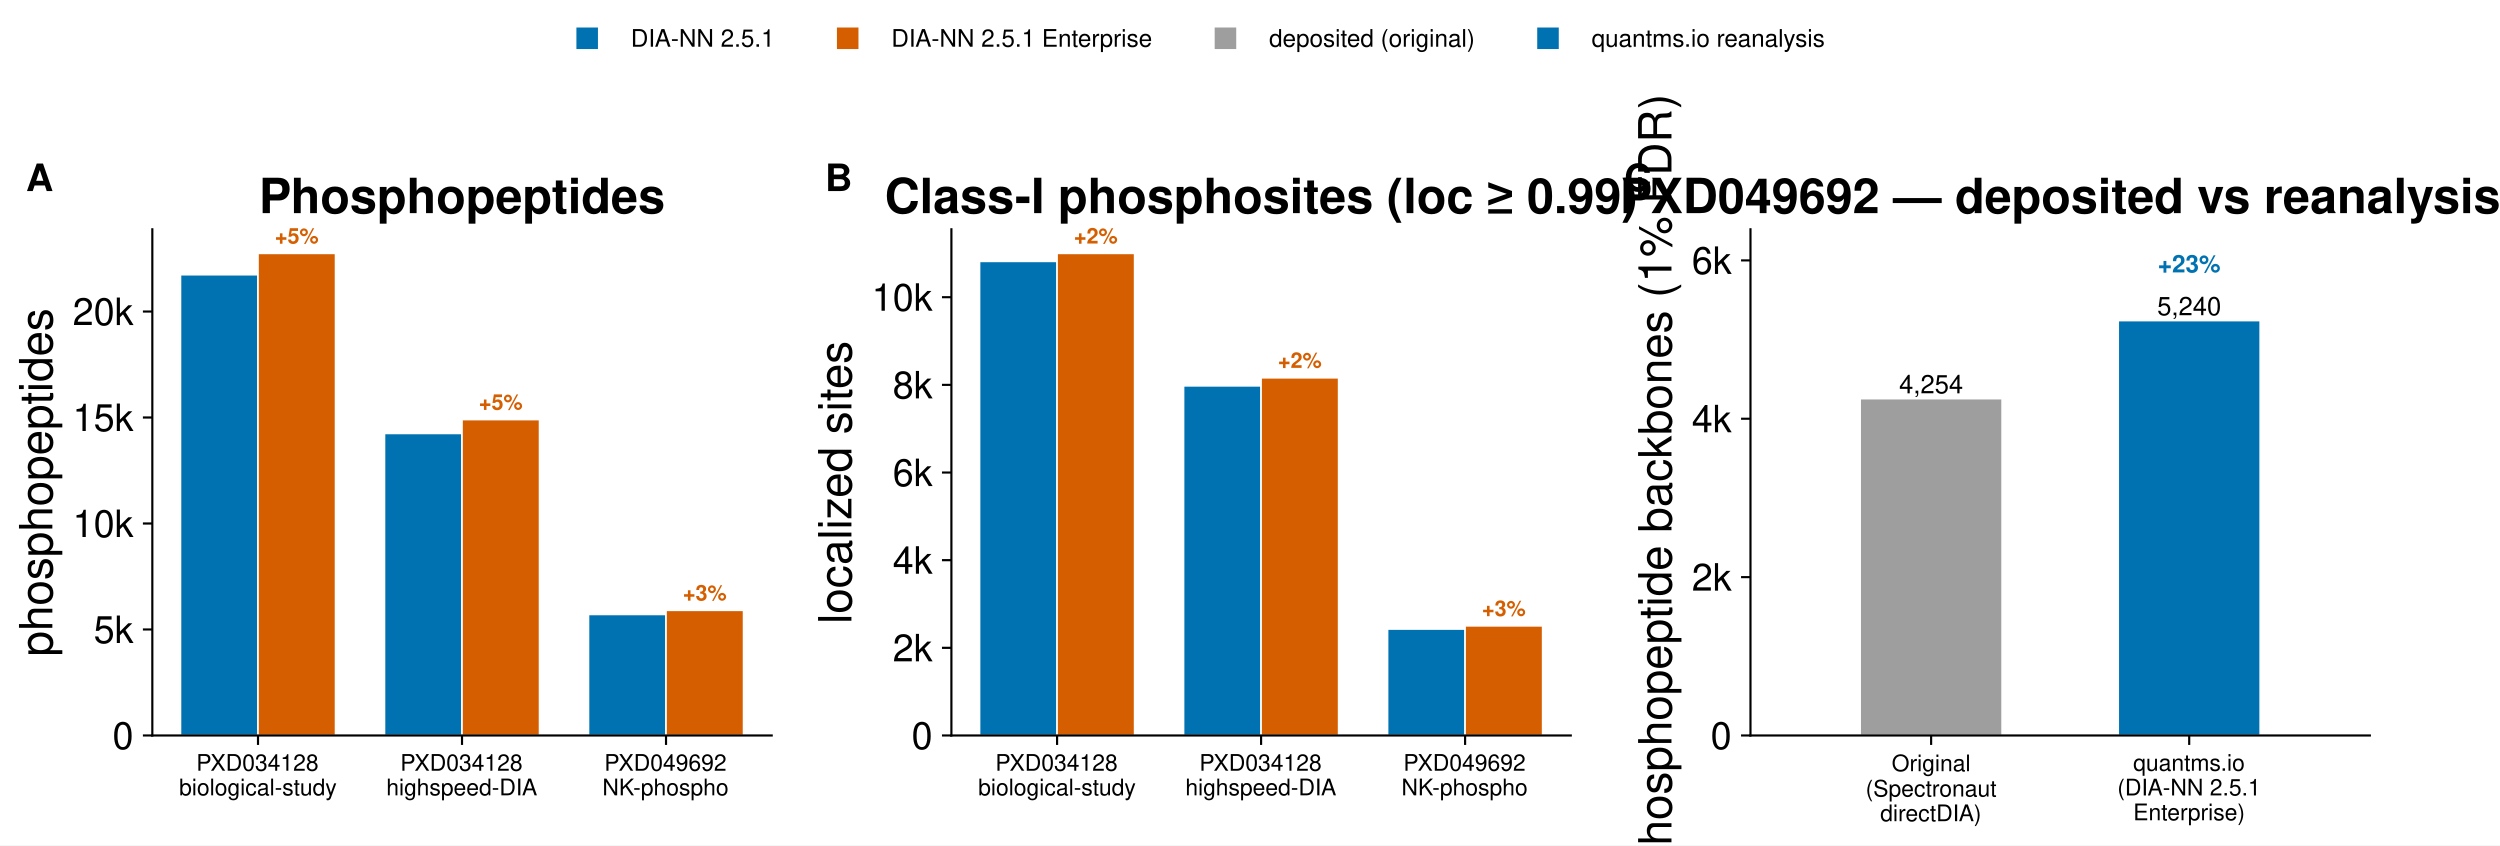
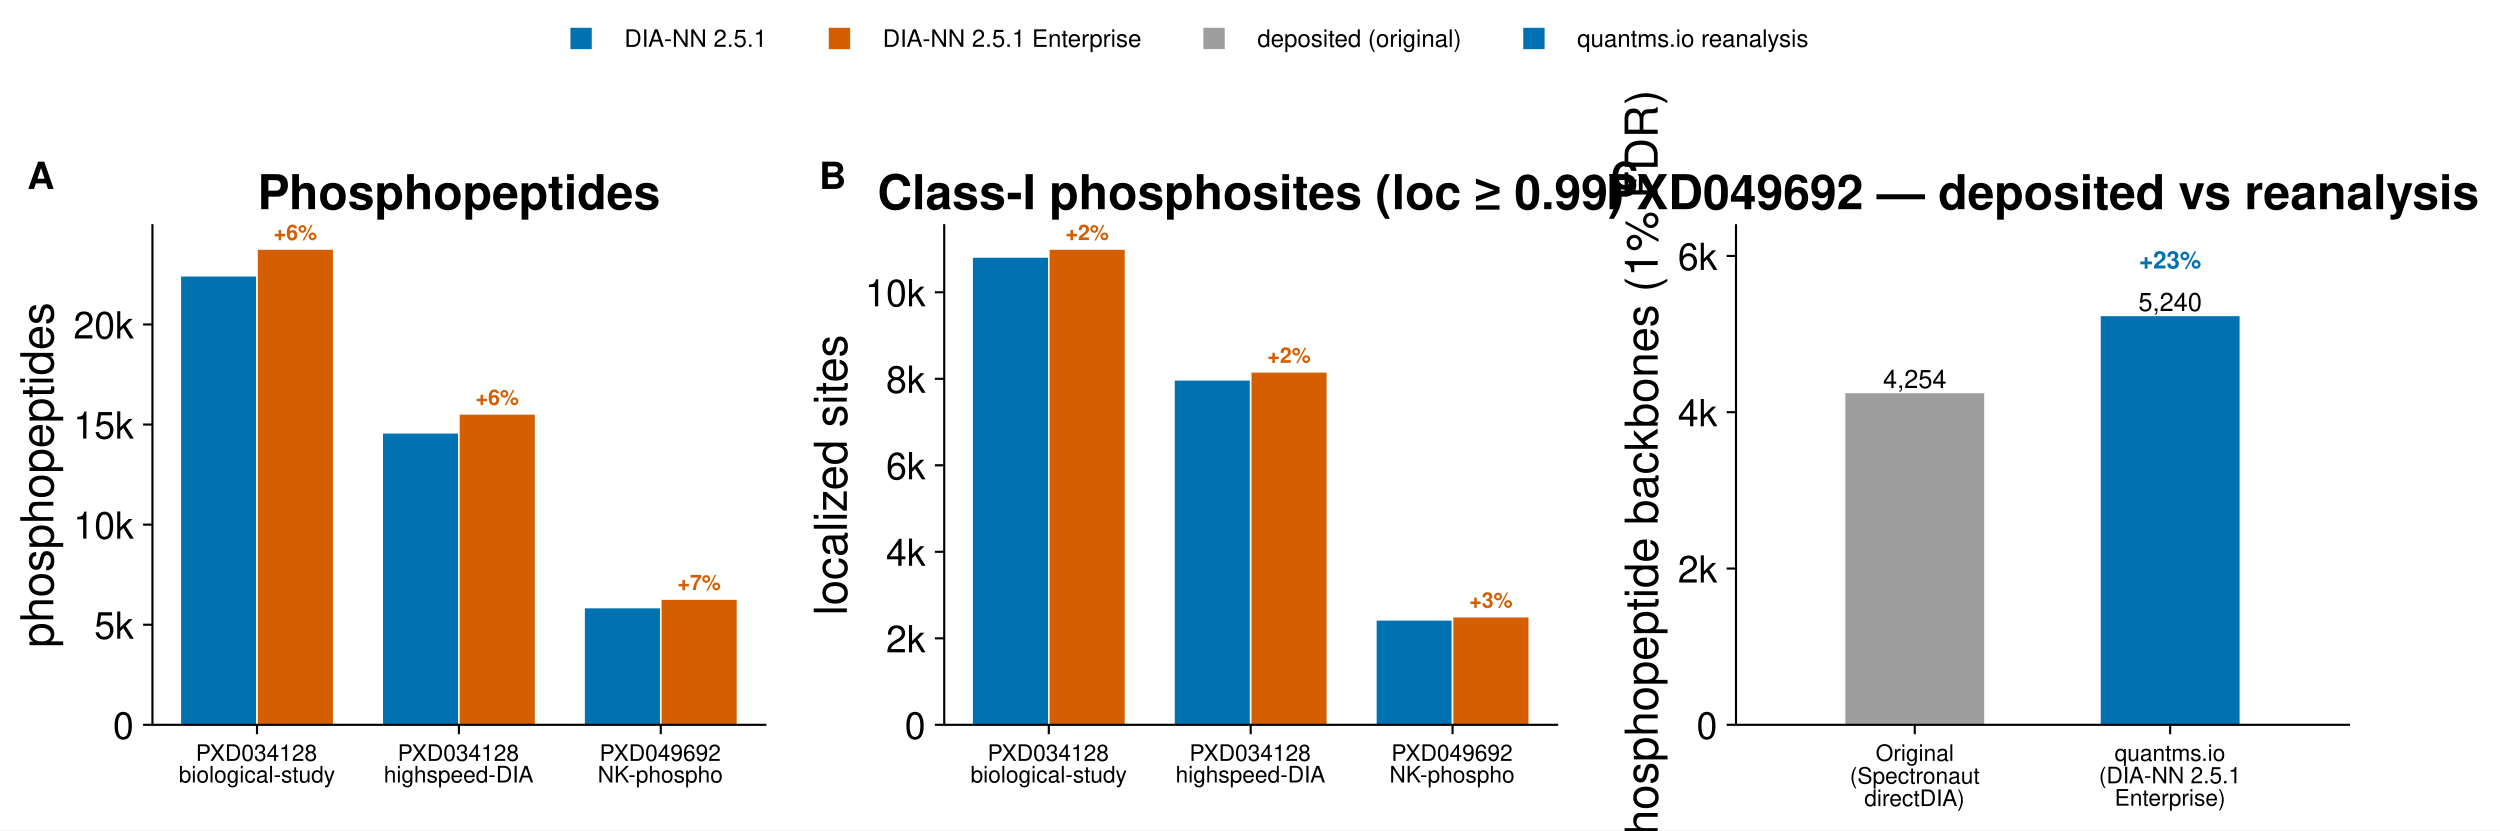
- <svg xmlns="http://www.w3.org/2000/svg" xmlns:xlink="http://www.w3.org/1999/xlink" width="928.075pt" height="313.828pt" viewBox="0 0 928.075 313.828" version="1.1">
+ <svg xmlns="http://www.w3.org/2000/svg" xmlns:xlink="http://www.w3.org/1999/xlink" width="935.868pt" height="310.807pt" viewBox="0 0 935.868 310.807" version="1.1">
  <defs>
    <style type="text/css">*{stroke-linejoin: round; stroke-linecap: butt}</style>
  </defs>
  <g id="figure_1">
    <g id="patch_1">
-       <path d="M 0 313.828  L 928.075 313.828  L 928.075 -0  L 0 -0  z " style="fill: #ffffff" />
+       <path d="M 0 310.807  L 935.868 310.807  L 935.868 0  L 0 0  z " style="fill: #ffffff" />
    </g>
    <g id="axes_1">
      <g id="patch_2">
-         <path d="M 56.549 273.033  L 286.479 273.033  L 286.479 85.116  L 56.549 85.116  z " style="fill: #ffffff" />
+         <path d="M 57.064 271.335  L 286.508 271.335  L 286.508 84.314  L 57.064 84.314  z " style="fill: #ffffff" />
      </g>
      <g id="patch_3">
-         <path d="M 67 273.033  L 95.779 273.033  L 95.779 101.981  L 67 101.981  z " clip-path="url(#pc96dba9313)" style="fill: #0072b2; stroke: #ffffff; stroke-width: 0.6; stroke-linejoin: miter" />
+         <path d="M 67.493 271.335  L 96.212 271.335  L 96.212 103.225  L 67.493 103.225  z " clip-path="url(#p8ffb3e5442)" style="fill: #0072b2; stroke: #ffffff; stroke-width: 0.6; stroke-linejoin: miter" />
      </g>
      <g id="patch_4">
-         <path d="M 142.735 273.033  L 171.514 273.033  L 171.514 160.9  L 142.735 160.9  z " clip-path="url(#pc96dba9313)" style="fill: #0072b2; stroke: #ffffff; stroke-width: 0.6; stroke-linejoin: miter" />
+         <path d="M 143.068 271.335  L 171.786 271.335  L 171.786 161.999  L 143.068 161.999  z " clip-path="url(#p8ffb3e5442)" style="fill: #0072b2; stroke: #ffffff; stroke-width: 0.6; stroke-linejoin: miter" />
      </g>
      <g id="patch_5">
-         <path d="M 218.469 273.033  L 247.248 273.033  L 247.248 228.106  L 218.469 228.106  z " clip-path="url(#pc96dba9313)" style="fill: #0072b2; stroke: #ffffff; stroke-width: 0.6; stroke-linejoin: miter" />
+         <path d="M 218.642 271.335  L 247.361 271.335  L 247.361 227.421  L 218.642 227.421  z " clip-path="url(#p8ffb3e5442)" style="fill: #0072b2; stroke: #ffffff; stroke-width: 0.6; stroke-linejoin: miter" />
      </g>
      <g id="patch_6">
-         <path d="M 95.779 273.033  L 124.558 273.033  L 124.558 94.064  L 95.779 94.064  z " clip-path="url(#pc96dba9313)" style="fill: #d55e00; stroke: #ffffff; stroke-width: 0.6; stroke-linejoin: miter" />
+         <path d="M 96.212 271.335  L 124.93 271.335  L 124.93 93.22  L 96.212 93.22  z " clip-path="url(#p8ffb3e5442)" style="fill: #d55e00; stroke: #ffffff; stroke-width: 0.6; stroke-linejoin: miter" />
      </g>
      <g id="patch_7">
-         <path d="M 171.514 273.033  L 200.293 273.033  L 200.293 155.761  L 171.514 155.761  z " clip-path="url(#pc96dba9313)" style="fill: #d55e00; stroke: #ffffff; stroke-width: 0.6; stroke-linejoin: miter" />
+         <path d="M 171.786 271.335  L 200.504 271.335  L 200.504 154.94  L 171.786 154.94  z " clip-path="url(#p8ffb3e5442)" style="fill: #d55e00; stroke: #ffffff; stroke-width: 0.6; stroke-linejoin: miter" />
      </g>
      <g id="patch_8">
-         <path d="M 247.248 273.033  L 276.027 273.033  L 276.027 226.579  L 247.248 226.579  z " clip-path="url(#pc96dba9313)" style="fill: #d55e00; stroke: #ffffff; stroke-width: 0.6; stroke-linejoin: miter" />
+         <path d="M 247.361 271.335  L 276.079 271.335  L 276.079 224.259  L 247.361 224.259  z " clip-path="url(#p8ffb3e5442)" style="fill: #d55e00; stroke: #ffffff; stroke-width: 0.6; stroke-linejoin: miter" />
      </g>
      <g id="matplotlib.axis_1">
        <g id="xtick_1">
          <g id="line2d_1">
            <defs>
-               <path id="mafd3ddd740" d="M 0 0  L 0 3.5  " style="stroke: #000000; stroke-width: 0.8" />
+               <path id="mc1671d81fc" d="M 0 0  L 0 3.5  " style="stroke: #000000; stroke-width: 0.8" />
            </defs>
            <g>
-               <use xlink:href="#mafd3ddd740" x="95.779" y="273.033" style="stroke: #000000; stroke-width: 0.8" />
+               <use xlink:href="#mc1671d81fc" x="96.212" y="271.335" style="stroke: #000000; stroke-width: 0.8" />
            </g>
          </g>
          <g id="text_1">
-             <text style="font: 8.5px 'Helvetica', 'Arial', 'DejaVu Sans', sans-serif" transform="translate(72.85978 286.1302)">PXD034128</text>
-             <text style="font: 8.5px 'Helvetica', 'Arial', 'DejaVu Sans', sans-serif" transform="translate(66.48743 295.2427)">biological-study</text>
+             <text style="font-size: 8.5px; font-family: 'Helvetica', 'Arial', 'DejaVu Sans', sans-serif" transform="translate(73.29221 284.8371)">PXD034128</text>
+             <text style="font-size: 8.5px; font-family: 'Helvetica', 'Arial', 'DejaVu Sans', sans-serif" transform="translate(66.91986 292.9096)">biological-study</text>
          </g>
        </g>
        <g id="xtick_2">
          <g id="line2d_2">
            <g>
-               <use xlink:href="#mafd3ddd740" x="171.514" y="273.033" style="stroke: #000000; stroke-width: 0.8" />
+               <use xlink:href="#mc1671d81fc" x="171.786" y="271.335" style="stroke: #000000; stroke-width: 0.8" />
            </g>
          </g>
          <g id="text_2">
-             <text style="font: 8.5px 'Helvetica', 'Arial', 'DejaVu Sans', sans-serif" transform="translate(148.5943 286.1302)">PXD034128</text>
-             <text style="font: 8.5px 'Helvetica', 'Arial', 'DejaVu Sans', sans-serif" transform="translate(143.4007 295.2427)">highspeed-DIA</text>
+             <text style="font-size: 8.5px; font-family: 'Helvetica', 'Arial', 'DejaVu Sans', sans-serif" transform="translate(148.8667 284.8371)">PXD034128</text>
+             <text style="font-size: 8.5px; font-family: 'Helvetica', 'Arial', 'DejaVu Sans', sans-serif" transform="translate(143.6731 292.9096)">highspeed-DIA</text>
          </g>
        </g>
        <g id="xtick_3">
          <g id="line2d_3">
            <g>
-               <use xlink:href="#mafd3ddd740" x="247.248" y="273.033" style="stroke: #000000; stroke-width: 0.8" />
+               <use xlink:href="#mc1671d81fc" x="247.361" y="271.335" style="stroke: #000000; stroke-width: 0.8" />
            </g>
          </g>
          <g id="text_3">
-             <text style="font: 8.5px 'Helvetica', 'Arial', 'DejaVu Sans', sans-serif" transform="translate(224.3288 286.1302)">PXD049692</text>
-             <text style="font: 8.5px 'Helvetica', 'Arial', 'DejaVu Sans', sans-serif" transform="translate(223.6236 295.2427)">NK-phospho</text>
+             <text style="font-size: 8.5px; font-family: 'Helvetica', 'Arial', 'DejaVu Sans', sans-serif" transform="translate(224.4412 284.8371)">PXD049692</text>
+             <text style="font-size: 8.5px; font-family: 'Helvetica', 'Arial', 'DejaVu Sans', sans-serif" transform="translate(223.736 292.9096)">NK-phospho</text>
          </g>
        </g>
      </g>
      <g id="matplotlib.axis_2">
        <g id="ytick_1">
          <g id="line2d_4">
            <defs>
-               <path id="m95ac3d9c1b" d="M 0 0  L -3.5 0  " style="stroke: #000000; stroke-width: 0.8" />
+               <path id="m2fae13a79f" d="M 0 0  L -3.5 0  " style="stroke: #000000; stroke-width: 0.8" />
            </defs>
            <g>
-               <use xlink:href="#m95ac3d9c1b" x="56.549" y="273.033" style="stroke: #000000; stroke-width: 0.8" />
+               <use xlink:href="#m2fae13a79f" x="57.064" y="271.335" style="stroke: #000000; stroke-width: 0.8" />
            </g>
          </g>
          <g id="text_4">
-             <text style="font: 14px 'Helvetica', 'Arial', 'DejaVu Sans', sans-serif; text-anchor: end" x="49.549" y="278.054" transform="rotate(-0 49.54875 278.0542)">0</text>
+             <text style="font-size: 14px; font-family: 'Helvetica', 'Arial', 'DejaVu Sans', sans-serif; text-anchor: end" x="50.064" y="276.585" transform="rotate(-0 50.06406 276.5855)">0</text>
          </g>
        </g>
        <g id="ytick_2">
          <g id="line2d_5">
            <g>
-               <use xlink:href="#m95ac3d9c1b" x="56.549" y="233.685" style="stroke: #000000; stroke-width: 0.8" />
+               <use xlink:href="#m2fae13a79f" x="57.064" y="233.866" style="stroke: #000000; stroke-width: 0.8" />
            </g>
          </g>
          <g id="text_5">
-             <text style="font: 14px 'Helvetica', 'Arial', 'DejaVu Sans', sans-serif; text-anchor: end" x="49.549" y="238.707" transform="rotate(-0 49.54875 238.7065)">5k</text>
+             <text style="font-size: 14px; font-family: 'Helvetica', 'Arial', 'DejaVu Sans', sans-serif; text-anchor: end" x="50.064" y="239.116" transform="rotate(-0 50.06406 239.1159)">5k</text>
          </g>
        </g>
        <g id="ytick_3">
          <g id="line2d_6">
            <g>
-               <use xlink:href="#m95ac3d9c1b" x="56.549" y="194.337" style="stroke: #000000; stroke-width: 0.8" />
+               <use xlink:href="#m2fae13a79f" x="57.064" y="196.396" style="stroke: #000000; stroke-width: 0.8" />
            </g>
          </g>
          <g id="text_6">
-             <text style="font: 14px 'Helvetica', 'Arial', 'DejaVu Sans', sans-serif; text-anchor: end" x="49.549" y="199.359" transform="rotate(-0 49.54875 199.3589)">10k</text>
+             <text style="font-size: 14px; font-family: 'Helvetica', 'Arial', 'DejaVu Sans', sans-serif; text-anchor: end" x="50.064" y="201.646" transform="rotate(-0 50.06406 201.6464)">10k</text>
          </g>
        </g>
        <g id="ytick_4">
          <g id="line2d_7">
            <g>
-               <use xlink:href="#m95ac3d9c1b" x="56.549" y="154.99" style="stroke: #000000; stroke-width: 0.8" />
+               <use xlink:href="#m2fae13a79f" x="57.064" y="158.927" style="stroke: #000000; stroke-width: 0.8" />
            </g>
          </g>
          <g id="text_7">
-             <text style="font: 14px 'Helvetica', 'Arial', 'DejaVu Sans', sans-serif; text-anchor: end" x="49.549" y="160.011" transform="rotate(-0 49.54875 160.0112)">15k</text>
+             <text style="font-size: 14px; font-family: 'Helvetica', 'Arial', 'DejaVu Sans', sans-serif; text-anchor: end" x="50.064" y="164.177" transform="rotate(-0 50.06406 164.1768)">15k</text>
          </g>
        </g>
        <g id="ytick_5">
          <g id="line2d_8">
            <g>
-               <use xlink:href="#m95ac3d9c1b" x="56.549" y="115.642" style="stroke: #000000; stroke-width: 0.8" />
+               <use xlink:href="#m2fae13a79f" x="57.064" y="121.457" style="stroke: #000000; stroke-width: 0.8" />
            </g>
          </g>
          <g id="text_8">
-             <text style="font: 14px 'Helvetica', 'Arial', 'DejaVu Sans', sans-serif; text-anchor: end" x="49.549" y="120.664" transform="rotate(-0 49.54875 120.6636)">20k</text>
+             <text style="font-size: 14px; font-family: 'Helvetica', 'Arial', 'DejaVu Sans', sans-serif; text-anchor: end" x="50.064" y="126.707" transform="rotate(-0 50.06406 126.7072)">20k</text>
          </g>
        </g>
        <g id="text_9">
-           <text style="font: 17px 'Helvetica', 'Arial', 'DejaVu Sans', sans-serif; text-anchor: middle" x="19.435" y="179.074" transform="rotate(-90 19.43469 179.0741)">phosphopeptides</text>
+           <text style="font-size: 17px; font-family: 'Helvetica', 'Arial', 'DejaVu Sans', sans-serif; text-anchor: middle" x="19.95" y="177.825" transform="rotate(-90 19.95 177.8249)">phosphopeptides</text>
        </g>
      </g>
      <g id="patch_9">
-         <path d="M 56.549 273.033  L 56.549 85.116  " style="fill: none; stroke: #000000; stroke-width: 0.8; stroke-linejoin: miter; stroke-linecap: square" />
+         <path d="M 57.064 271.335  L 57.064 84.314  " style="fill: none; stroke: #000000; stroke-width: 0.8; stroke-linejoin: miter; stroke-linecap: square" />
      </g>
      <g id="patch_10">
-         <path d="M 56.549 273.033  L 286.479 273.033  " style="fill: none; stroke: #000000; stroke-width: 0.8; stroke-linejoin: miter; stroke-linecap: square" />
+         <path d="M 57.064 271.335  L 286.508 271.335  " style="fill: none; stroke: #000000; stroke-width: 0.8; stroke-linejoin: miter; stroke-linecap: square" />
      </g>
      <g id="text_10">
-         <text style="fill: #d55e00; font: 700 8px 'Helvetica', 'Arial', 'DejaVu Sans', sans-serif; text-anchor: middle" x="110.169" y="90.396" transform="rotate(-0 110.1688 90.39646)">+5%</text>
+         <text style="font-weight: 700; font-size: 8px; font-family: 'Helvetica', 'Arial', 'DejaVu Sans', sans-serif; text-anchor: middle; fill: #d55e00" x="110.571" y="89.861" transform="rotate(-0 110.5708 89.86082)">+6%</text>
      </g>
      <g id="text_11">
-         <text style="fill: #d55e00; font: 700 8px 'Helvetica', 'Arial', 'DejaVu Sans', sans-serif; text-anchor: middle" x="185.903" y="152.094" transform="rotate(-0 185.9033 152.0936)">+5%</text>
+         <text style="font-weight: 700; font-size: 8px; font-family: 'Helvetica', 'Arial', 'DejaVu Sans', sans-serif; text-anchor: middle; fill: #d55e00" x="186.145" y="151.581" transform="rotate(-0 186.1453 151.5807)">+6%</text>
      </g>
      <g id="text_12">
-         <text style="fill: #d55e00; font: 700 8px 'Helvetica', 'Arial', 'DejaVu Sans', sans-serif; text-anchor: middle" x="261.638" y="222.911" transform="rotate(-0 261.6378 222.9114)">+3%</text>
+         <text style="font-weight: 700; font-size: 8px; font-family: 'Helvetica', 'Arial', 'DejaVu Sans', sans-serif; text-anchor: middle; fill: #d55e00" x="261.72" y="220.899" transform="rotate(-0 261.7198 220.8993)">+7%</text>
      </g>
      <g id="text_13">
-         <text style="font: 700 14px 'Helvetica', 'Arial', 'DejaVu Sans', sans-serif; text-anchor: end" x="19.76" y="70.922" transform="rotate(-0 19.75995 70.92236)">A</text>
+         <text style="font-weight: 700; font-size: 14px; font-family: 'Helvetica', 'Arial', 'DejaVu Sans', sans-serif; text-anchor: end" x="20.353" y="70.714" transform="rotate(-0 20.35299 70.71426)">A</text>
      </g>
      <g id="text_14">
-         <text style="font: 700 18px 'Helvetica', 'Arial', 'DejaVu Sans', sans-serif; text-anchor: middle" x="171.514" y="79.116" transform="rotate(-0 171.5137 79.11552)">Phosphopeptides</text>
+         <text style="font-weight: 700; font-size: 18px; font-family: 'Helvetica', 'Arial', 'DejaVu Sans', sans-serif; text-anchor: middle" x="171.786" y="78.314" transform="rotate(-0 171.7862 78.31443)">Phosphopeptides</text>
      </g>
    </g>
    <g id="axes_2">
      <g id="patch_11">
-         <path d="M 353.189 273.033  L 583.119 273.033  L 583.119 85.116  L 353.189 85.116  z " style="fill: #ffffff" />
+         <path d="M 353.467 271.335  L 582.911 271.335  L 582.911 84.314  L 353.467 84.314  z " style="fill: #ffffff" />
      </g>
      <g id="patch_12">
-         <path d="M 363.64 273.033  L 392.419 273.033  L 392.419 97.041  L 363.64 97.041  z " clip-path="url(#p473a50e83a)" style="fill: #0072b2; stroke: #ffffff; stroke-width: 0.6; stroke-linejoin: miter" />
+         <path d="M 363.896 271.335  L 392.615 271.335  L 392.615 96.183  L 363.896 96.183  z " clip-path="url(#p9d50a0937c)" style="fill: #0072b2; stroke: #ffffff; stroke-width: 0.6; stroke-linejoin: miter" />
      </g>
      <g id="patch_13">
-         <path d="M 439.375 273.033  L 468.154 273.033  L 468.154 143.248  L 439.375 143.248  z " clip-path="url(#p473a50e83a)" style="fill: #0072b2; stroke: #ffffff; stroke-width: 0.6; stroke-linejoin: miter" />
+         <path d="M 439.471 271.335  L 468.189 271.335  L 468.189 142.17  L 439.471 142.17  z " clip-path="url(#p9d50a0937c)" style="fill: #0072b2; stroke: #ffffff; stroke-width: 0.6; stroke-linejoin: miter" />
      </g>
      <g id="patch_14">
-         <path d="M 515.109 273.033  L 543.888 273.033  L 543.888 233.529  L 515.109 233.529  z " clip-path="url(#p473a50e83a)" style="fill: #0072b2; stroke: #ffffff; stroke-width: 0.6; stroke-linejoin: miter" />
+         <path d="M 515.045 271.335  L 543.764 271.335  L 543.764 232.021  L 515.045 232.021  z " clip-path="url(#p9d50a0937c)" style="fill: #0072b2; stroke: #ffffff; stroke-width: 0.6; stroke-linejoin: miter" />
      </g>
      <g id="patch_15">
-         <path d="M 392.419 273.033  L 421.198 273.033  L 421.198 94.064  L 392.419 94.064  z " clip-path="url(#p473a50e83a)" style="fill: #d55e00; stroke: #ffffff; stroke-width: 0.6; stroke-linejoin: miter" />
+         <path d="M 392.615 271.335  L 421.333 271.335  L 421.333 93.22  L 392.615 93.22  z " clip-path="url(#p9d50a0937c)" style="fill: #d55e00; stroke: #ffffff; stroke-width: 0.6; stroke-linejoin: miter" />
      </g>
      <g id="patch_16">
-         <path d="M 468.154 273.033  L 496.933 273.033  L 496.933 140.238  L 468.154 140.238  z " clip-path="url(#p473a50e83a)" style="fill: #d55e00; stroke: #ffffff; stroke-width: 0.6; stroke-linejoin: miter" />
+         <path d="M 468.189 271.335  L 496.907 271.335  L 496.907 139.174  L 468.189 139.174  z " clip-path="url(#p9d50a0937c)" style="fill: #d55e00; stroke: #ffffff; stroke-width: 0.6; stroke-linejoin: miter" />
      </g>
      <g id="patch_17">
-         <path d="M 543.888 273.033  L 572.667 273.033  L 572.667 232.342  L 543.888 232.342  z " clip-path="url(#p473a50e83a)" style="fill: #d55e00; stroke: #ffffff; stroke-width: 0.6; stroke-linejoin: miter" />
+         <path d="M 543.764 271.335  L 572.482 271.335  L 572.482 230.839  L 543.764 230.839  z " clip-path="url(#p9d50a0937c)" style="fill: #d55e00; stroke: #ffffff; stroke-width: 0.6; stroke-linejoin: miter" />
      </g>
      <g id="matplotlib.axis_3">
        <g id="xtick_4">
          <g id="line2d_9">
            <g>
-               <use xlink:href="#mafd3ddd740" x="392.419" y="273.033" style="stroke: #000000; stroke-width: 0.8" />
+               <use xlink:href="#mc1671d81fc" x="392.615" y="271.335" style="stroke: #000000; stroke-width: 0.8" />
            </g>
          </g>
          <g id="text_15">
-             <text style="font: 8.5px 'Helvetica', 'Arial', 'DejaVu Sans', sans-serif" transform="translate(369.4998 286.1302)">PXD034128</text>
-             <text style="font: 8.5px 'Helvetica', 'Arial', 'DejaVu Sans', sans-serif" transform="translate(363.1274 295.2427)">biological-study</text>
+             <text style="font-size: 8.5px; font-family: 'Helvetica', 'Arial', 'DejaVu Sans', sans-serif" transform="translate(369.6951 284.8371)">PXD034128</text>
+             <text style="font-size: 8.5px; font-family: 'Helvetica', 'Arial', 'DejaVu Sans', sans-serif" transform="translate(363.3228 292.9096)">biological-study</text>
          </g>
        </g>
        <g id="xtick_5">
          <g id="line2d_10">
            <g>
-               <use xlink:href="#mafd3ddd740" x="468.154" y="273.033" style="stroke: #000000; stroke-width: 0.8" />
+               <use xlink:href="#mc1671d81fc" x="468.189" y="271.335" style="stroke: #000000; stroke-width: 0.8" />
            </g>
          </g>
          <g id="text_16">
-             <text style="font: 8.5px 'Helvetica', 'Arial', 'DejaVu Sans', sans-serif" transform="translate(445.2343 286.1302)">PXD034128</text>
-             <text style="font: 8.5px 'Helvetica', 'Arial', 'DejaVu Sans', sans-serif" transform="translate(440.0407 295.2427)">highspeed-DIA</text>
+             <text style="font-size: 8.5px; font-family: 'Helvetica', 'Arial', 'DejaVu Sans', sans-serif" transform="translate(445.2696 284.8371)">PXD034128</text>
+             <text style="font-size: 8.5px; font-family: 'Helvetica', 'Arial', 'DejaVu Sans', sans-serif" transform="translate(440.076 292.9096)">highspeed-DIA</text>
          </g>
        </g>
        <g id="xtick_6">
          <g id="line2d_11">
            <g>
-               <use xlink:href="#mafd3ddd740" x="543.888" y="273.033" style="stroke: #000000; stroke-width: 0.8" />
+               <use xlink:href="#mc1671d81fc" x="543.764" y="271.335" style="stroke: #000000; stroke-width: 0.8" />
            </g>
          </g>
          <g id="text_17">
-             <text style="font: 8.5px 'Helvetica', 'Arial', 'DejaVu Sans', sans-serif" transform="translate(520.9688 286.1302)">PXD049692</text>
-             <text style="font: 8.5px 'Helvetica', 'Arial', 'DejaVu Sans', sans-serif" transform="translate(520.2636 295.2427)">NK-phospho</text>
+             <text style="font-size: 8.5px; font-family: 'Helvetica', 'Arial', 'DejaVu Sans', sans-serif" transform="translate(520.8441 284.8371)">PXD049692</text>
+             <text style="font-size: 8.5px; font-family: 'Helvetica', 'Arial', 'DejaVu Sans', sans-serif" transform="translate(520.1389 292.9096)">NK-phospho</text>
          </g>
        </g>
      </g>
      <g id="matplotlib.axis_4">
        <g id="ytick_6">
          <g id="line2d_12">
            <g>
-               <use xlink:href="#m95ac3d9c1b" x="353.189" y="273.033" style="stroke: #000000; stroke-width: 0.8" />
+               <use xlink:href="#m2fae13a79f" x="353.467" y="271.335" style="stroke: #000000; stroke-width: 0.8" />
            </g>
          </g>
          <g id="text_18">
-             <text style="font: 14px 'Helvetica', 'Arial', 'DejaVu Sans', sans-serif; text-anchor: end" x="346.189" y="278.054" transform="rotate(-0 346.1888 278.0542)">0</text>
+             <text style="font-size: 14px; font-family: 'Helvetica', 'Arial', 'DejaVu Sans', sans-serif; text-anchor: end" x="346.467" y="276.585" transform="rotate(-0 346.467 276.5855)">0</text>
          </g>
        </g>
        <g id="ytick_7">
          <g id="line2d_13">
            <g>
-               <use xlink:href="#m95ac3d9c1b" x="353.189" y="240.493" style="stroke: #000000; stroke-width: 0.8" />
+               <use xlink:href="#m2fae13a79f" x="353.467" y="238.951" style="stroke: #000000; stroke-width: 0.8" />
            </g>
          </g>
          <g id="text_19">
-             <text style="font: 14px 'Helvetica', 'Arial', 'DejaVu Sans', sans-serif; text-anchor: end" x="346.189" y="245.514" transform="rotate(-0 346.1888 245.5144)">2k</text>
+             <text style="font-size: 14px; font-family: 'Helvetica', 'Arial', 'DejaVu Sans', sans-serif; text-anchor: end" x="346.467" y="244.201" transform="rotate(-0 346.467 244.2009)">2k</text>
          </g>
        </g>
        <g id="ytick_8">
          <g id="line2d_14">
            <g>
-               <use xlink:href="#m95ac3d9c1b" x="353.189" y="207.953" style="stroke: #000000; stroke-width: 0.8" />
+               <use xlink:href="#m2fae13a79f" x="353.467" y="206.566" style="stroke: #000000; stroke-width: 0.8" />
            </g>
          </g>
          <g id="text_20">
-             <text style="font: 14px 'Helvetica', 'Arial', 'DejaVu Sans', sans-serif; text-anchor: end" x="346.189" y="212.975" transform="rotate(-0 346.1888 212.9746)">4k</text>
+             <text style="font-size: 14px; font-family: 'Helvetica', 'Arial', 'DejaVu Sans', sans-serif; text-anchor: end" x="346.467" y="211.816" transform="rotate(-0 346.467 211.8163)">4k</text>
          </g>
        </g>
        <g id="ytick_9">
          <g id="line2d_15">
            <g>
-               <use xlink:href="#m95ac3d9c1b" x="353.189" y="175.413" style="stroke: #000000; stroke-width: 0.8" />
+               <use xlink:href="#m2fae13a79f" x="353.467" y="174.182" style="stroke: #000000; stroke-width: 0.8" />
            </g>
          </g>
          <g id="text_21">
-             <text style="font: 14px 'Helvetica', 'Arial', 'DejaVu Sans', sans-serif; text-anchor: end" x="346.189" y="180.435" transform="rotate(-0 346.1888 180.4348)">6k</text>
+             <text style="font-size: 14px; font-family: 'Helvetica', 'Arial', 'DejaVu Sans', sans-serif; text-anchor: end" x="346.467" y="179.432" transform="rotate(-0 346.467 179.4317)">6k</text>
          </g>
        </g>
        <g id="ytick_10">
          <g id="line2d_16">
            <g>
-               <use xlink:href="#m95ac3d9c1b" x="353.189" y="142.874" style="stroke: #000000; stroke-width: 0.8" />
+               <use xlink:href="#m2fae13a79f" x="353.467" y="141.797" style="stroke: #000000; stroke-width: 0.8" />
            </g>
          </g>
          <g id="text_22">
-             <text style="font: 14px 'Helvetica', 'Arial', 'DejaVu Sans', sans-serif; text-anchor: end" x="346.189" y="147.895" transform="rotate(-0 346.1888 147.895)">8k</text>
+             <text style="font-size: 14px; font-family: 'Helvetica', 'Arial', 'DejaVu Sans', sans-serif; text-anchor: end" x="346.467" y="147.047" transform="rotate(-0 346.467 147.0471)">8k</text>
          </g>
        </g>
        <g id="ytick_11">
          <g id="line2d_17">
            <g>
-               <use xlink:href="#m95ac3d9c1b" x="353.189" y="110.334" style="stroke: #000000; stroke-width: 0.8" />
+               <use xlink:href="#m2fae13a79f" x="353.467" y="109.412" style="stroke: #000000; stroke-width: 0.8" />
            </g>
          </g>
          <g id="text_23">
-             <text style="font: 14px 'Helvetica', 'Arial', 'DejaVu Sans', sans-serif; text-anchor: end" x="346.189" y="115.355" transform="rotate(-0 346.1888 115.3553)">10k</text>
+             <text style="font-size: 14px; font-family: 'Helvetica', 'Arial', 'DejaVu Sans', sans-serif; text-anchor: end" x="346.467" y="114.662" transform="rotate(-0 346.467 114.6625)">10k</text>
          </g>
        </g>
        <g id="text_24">
-           <text style="font: 17px 'Helvetica', 'Arial', 'DejaVu Sans', sans-serif; text-anchor: middle" x="316.075" y="179.074" transform="rotate(-90 316.0747 179.0741)">localized sites</text>
+           <text style="font-size: 17px; font-family: 'Helvetica', 'Arial', 'DejaVu Sans', sans-serif; text-anchor: middle" x="317.008" y="177.825" transform="rotate(-90 317.0077 177.8249)">localized sites</text>
        </g>
      </g>
      <g id="patch_18">
-         <path d="M 353.189 273.033  L 353.189 85.116  " style="fill: none; stroke: #000000; stroke-width: 0.8; stroke-linejoin: miter; stroke-linecap: square" />
+         <path d="M 353.467 271.335  L 353.467 84.314  " style="fill: none; stroke: #000000; stroke-width: 0.8; stroke-linejoin: miter; stroke-linecap: square" />
      </g>
      <g id="patch_19">
-         <path d="M 353.189 273.033  L 583.119 273.033  " style="fill: none; stroke: #000000; stroke-width: 0.8; stroke-linejoin: miter; stroke-linecap: square" />
+         <path d="M 353.467 271.335  L 582.911 271.335  " style="fill: none; stroke: #000000; stroke-width: 0.8; stroke-linejoin: miter; stroke-linecap: square" />
      </g>
      <g id="text_25">
-         <text style="fill: #d55e00; font: 700 8px 'Helvetica', 'Arial', 'DejaVu Sans', sans-serif; text-anchor: middle" x="406.809" y="90.396" transform="rotate(-0 406.8088 90.39646)">+2%</text>
+         <text style="font-weight: 700; font-size: 8px; font-family: 'Helvetica', 'Arial', 'DejaVu Sans', sans-serif; text-anchor: middle; fill: #d55e00" x="406.974" y="89.861" transform="rotate(-0 406.9737 89.86082)">+2%</text>
      </g>
      <g id="text_26">
-         <text style="fill: #d55e00; font: 700 8px 'Helvetica', 'Arial', 'DejaVu Sans', sans-serif; text-anchor: middle" x="482.543" y="136.57" transform="rotate(-0 482.5433 136.5704)">+2%</text>
+         <text style="font-weight: 700; font-size: 8px; font-family: 'Helvetica', 'Arial', 'DejaVu Sans', sans-serif; text-anchor: middle; fill: #d55e00" x="482.548" y="135.815" transform="rotate(-0 482.5482 135.8146)">+2%</text>
      </g>
      <g id="text_27">
-         <text style="fill: #d55e00; font: 700 8px 'Helvetica', 'Arial', 'DejaVu Sans', sans-serif; text-anchor: middle" x="558.278" y="228.674" transform="rotate(-0 558.2778 228.6743)">+3%</text>
+         <text style="font-weight: 700; font-size: 8px; font-family: 'Helvetica', 'Arial', 'DejaVu Sans', sans-serif; text-anchor: middle; fill: #d55e00" x="558.123" y="227.479" transform="rotate(-0 558.1227 227.4792)">+3%</text>
      </g>
      <g id="text_28">
-         <text style="font: 700 14px 'Helvetica', 'Arial', 'DejaVu Sans', sans-serif; text-anchor: end" x="316.4" y="70.922" transform="rotate(-0 316.3999 70.92236)">B</text>
+         <text style="font-weight: 700; font-size: 14px; font-family: 'Helvetica', 'Arial', 'DejaVu Sans', sans-serif; text-anchor: end" x="316.756" y="70.714" transform="rotate(-0 316.7559 70.71426)">B</text>
      </g>
      <g id="text_29">
-         <text style="font: 700 18px 'Helvetica', 'Arial', 'DejaVu Sans', sans-serif; text-anchor: middle" x="468.154" y="79.116" transform="rotate(-0 468.1538 79.11552)">Class-I phosphosites (loc ≥ 0.99)</text>
+         <text style="font-weight: 700; font-size: 18px; font-family: 'Helvetica', 'Arial', 'DejaVu Sans', sans-serif; text-anchor: middle" x="468.189" y="78.314" transform="rotate(-0 468.1891 78.31443)">Class-I phosphosites (loc ≥ 0.99)</text>
      </g>
    </g>
    <g id="axes_3">
      <g id="patch_20">
-         <path d="M 649.829 273.033  L 879.759 273.033  L 879.759 85.116  L 649.829 85.116  z " style="fill: #ffffff" />
+         <path d="M 649.87 271.335  L 879.314 271.335  L 879.314 84.314  L 649.87 84.314  z " style="fill: #ffffff" />
      </g>
      <g id="patch_21">
-         <path d="M 690.546 273.033  L 743.238 273.033  L 743.238 147.986  L 690.546 147.986  z " clip-path="url(#p5b85395d6f)" style="fill: #9e9e9e; stroke: #ffffff; stroke-width: 0.6; stroke-linejoin: miter" />
+         <path d="M 690.501 271.335  L 743.082 271.335  L 743.082 146.885  L 690.501 146.885  z " clip-path="url(#p83075bc9fe)" style="fill: #9e9e9e; stroke: #ffffff; stroke-width: 0.6; stroke-linejoin: miter" />
      </g>
      <g id="patch_22">
-         <path d="M 786.35 273.033  L 839.042 273.033  L 839.042 119.002  L 786.35 119.002  z " clip-path="url(#p5b85395d6f)" style="fill: #0072b2; stroke: #ffffff; stroke-width: 0.6; stroke-linejoin: miter" />
+         <path d="M 786.102 271.335  L 838.683 271.335  L 838.683 118.04  L 786.102 118.04  z " clip-path="url(#p83075bc9fe)" style="fill: #0072b2; stroke: #ffffff; stroke-width: 0.6; stroke-linejoin: miter" />
      </g>
      <g id="matplotlib.axis_5">
        <g id="xtick_7">
          <g id="line2d_18">
            <g>
-               <use xlink:href="#mafd3ddd740" x="716.892" y="273.033" style="stroke: #000000; stroke-width: 0.8" />
+               <use xlink:href="#mc1671d81fc" x="716.791" y="271.335" style="stroke: #000000; stroke-width: 0.8" />
            </g>
          </g>
          <g id="text_30">
-             <text style="font: 8.5px 'Helvetica', 'Arial', 'DejaVu Sans', sans-serif" transform="translate(702.2478 286.2962)">Original</text>
-             <text style="font: 8.5px 'Helvetica', 'Arial', 'DejaVu Sans', sans-serif" transform="translate(692.5598 295.6929)">(Spectronaut</text>
-             <text style="font: 8.5px 'Helvetica', 'Arial', 'DejaVu Sans', sans-serif" transform="translate(697.9998 304.8565)">directDIA)</text>
+             <text style="font-size: 8.5px; font-family: 'Helvetica', 'Arial', 'DejaVu Sans', sans-serif" transform="translate(702.1472 284.8371)">Original</text>
+             <text style="font-size: 8.5px; font-family: 'Helvetica', 'Arial', 'DejaVu Sans', sans-serif" transform="translate(692.4592 293.3459)">(Spectronaut</text>
+             <text style="font-size: 8.5px; font-family: 'Helvetica', 'Arial', 'DejaVu Sans', sans-serif" transform="translate(697.8992 301.7457)">directDIA)</text>
          </g>
        </g>
        <g id="xtick_8">
          <g id="line2d_19">
            <g>
-               <use xlink:href="#mafd3ddd740" x="812.696" y="273.033" style="stroke: #000000; stroke-width: 0.8" />
+               <use xlink:href="#mc1671d81fc" x="812.393" y="271.335" style="stroke: #000000; stroke-width: 0.8" />
            </g>
          </g>
          <g id="text_31">
-             <text style="font: 8.5px 'Helvetica', 'Arial', 'DejaVu Sans', sans-serif" transform="translate(791.908 286.1302)">quantms.io</text>
-             <text style="font: 8.5px 'Helvetica', 'Arial', 'DejaVu Sans', sans-serif" transform="translate(786.0098 295.2937)">(DIA-NN 2.5.1</text>
-             <text style="font: 8.5px 'Helvetica', 'Arial', 'DejaVu Sans', sans-serif" transform="translate(791.912 304.5019)">Enterprise)</text>
+             <text style="font-size: 8.5px; font-family: 'Helvetica', 'Arial', 'DejaVu Sans', sans-serif" transform="translate(791.605 284.8371)">quantms.io</text>
+             <text style="font-size: 8.5px; font-family: 'Helvetica', 'Arial', 'DejaVu Sans', sans-serif" transform="translate(785.7068 293.2369)">(DIA-NN 2.5.1</text>
+             <text style="font-size: 8.5px; font-family: 'Helvetica', 'Arial', 'DejaVu Sans', sans-serif" transform="translate(791.609 301.5997)">Enterprise)</text>
          </g>
        </g>
      </g>
      <g id="matplotlib.axis_6">
        <g id="ytick_12">
          <g id="line2d_20">
            <g>
-               <use xlink:href="#m95ac3d9c1b" x="649.829" y="273.033" style="stroke: #000000; stroke-width: 0.8" />
+               <use xlink:href="#m2fae13a79f" x="649.87" y="271.335" style="stroke: #000000; stroke-width: 0.8" />
            </g>
          </g>
          <g id="text_32">
-             <text style="font: 14px 'Helvetica', 'Arial', 'DejaVu Sans', sans-serif; text-anchor: end" x="642.829" y="278.054" transform="rotate(-0 642.8288 278.0542)">0</text>
+             <text style="font-size: 14px; font-family: 'Helvetica', 'Arial', 'DejaVu Sans', sans-serif; text-anchor: end" x="642.87" y="276.585" transform="rotate(-0 642.8698 276.5855)">0</text>
          </g>
        </g>
        <g id="ytick_13">
          <g id="line2d_21">
            <g>
-               <use xlink:href="#m95ac3d9c1b" x="649.829" y="214.242" style="stroke: #000000; stroke-width: 0.8" />
+               <use xlink:href="#m2fae13a79f" x="649.87" y="212.826" style="stroke: #000000; stroke-width: 0.8" />
            </g>
          </g>
          <g id="text_33">
-             <text style="font: 14px 'Helvetica', 'Arial', 'DejaVu Sans', sans-serif; text-anchor: end" x="642.829" y="219.264" transform="rotate(-0 642.8288 219.2639)">2k</text>
+             <text style="font-size: 14px; font-family: 'Helvetica', 'Arial', 'DejaVu Sans', sans-serif; text-anchor: end" x="642.87" y="218.076" transform="rotate(-0 642.8698 218.0756)">2k</text>
          </g>
        </g>
        <g id="ytick_14">
          <g id="line2d_22">
            <g>
-               <use xlink:href="#m95ac3d9c1b" x="649.829" y="155.452" style="stroke: #000000; stroke-width: 0.8" />
+               <use xlink:href="#m2fae13a79f" x="649.87" y="154.316" style="stroke: #000000; stroke-width: 0.8" />
            </g>
          </g>
          <g id="text_34">
-             <text style="font: 14px 'Helvetica', 'Arial', 'DejaVu Sans', sans-serif; text-anchor: end" x="642.829" y="160.474" transform="rotate(-0 642.8288 160.4736)">4k</text>
+             <text style="font-size: 14px; font-family: 'Helvetica', 'Arial', 'DejaVu Sans', sans-serif; text-anchor: end" x="642.87" y="159.566" transform="rotate(-0 642.8698 159.5657)">4k</text>
          </g>
        </g>
        <g id="ytick_15">
          <g id="line2d_23">
            <g>
-               <use xlink:href="#m95ac3d9c1b" x="649.829" y="96.662" style="stroke: #000000; stroke-width: 0.8" />
+               <use xlink:href="#m2fae13a79f" x="649.87" y="95.806" style="stroke: #000000; stroke-width: 0.8" />
            </g>
          </g>
          <g id="text_35">
-             <text style="font: 14px 'Helvetica', 'Arial', 'DejaVu Sans', sans-serif; text-anchor: end" x="642.829" y="101.683" transform="rotate(-0 642.8288 101.6833)">6k</text>
+             <text style="font-size: 14px; font-family: 'Helvetica', 'Arial', 'DejaVu Sans', sans-serif; text-anchor: end" x="642.87" y="101.056" transform="rotate(-0 642.8698 101.0558)">6k</text>
          </g>
        </g>
        <g id="text_36">
-           <text style="font: 17px 'Helvetica', 'Arial', 'DejaVu Sans', sans-serif; text-anchor: middle" x="620.5" y="179.074" transform="rotate(-90 620.5 179.0741)">phosphopeptide backbones (1% FDR)</text>
+           <text style="font-size: 17px; font-family: 'Helvetica', 'Arial', 'DejaVu Sans', sans-serif; text-anchor: middle" x="620.541" y="177.825" transform="rotate(-90 620.5411 177.8249)">phosphopeptide backbones (1% FDR)</text>
        </g>
      </g>
      <g id="patch_23">
-         <path d="M 649.829 273.033  L 649.829 85.116  " style="fill: none; stroke: #000000; stroke-width: 0.8; stroke-linejoin: miter; stroke-linecap: square" />
+         <path d="M 649.87 271.335  L 649.87 84.314  " style="fill: none; stroke: #000000; stroke-width: 0.8; stroke-linejoin: miter; stroke-linecap: square" />
      </g>
      <g id="patch_24">
-         <path d="M 649.829 273.033  L 879.759 273.033  " style="fill: none; stroke: #000000; stroke-width: 0.8; stroke-linejoin: miter; stroke-linecap: square" />
+         <path d="M 649.87 271.335  L 879.314 271.335  " style="fill: none; stroke: #000000; stroke-width: 0.8; stroke-linejoin: miter; stroke-linecap: square" />
      </g>
      <g id="text_37">
-         <text style="font: 9.5px 'Helvetica', 'Arial', 'DejaVu Sans', sans-serif; text-anchor: middle" x="716.892" y="146.006" transform="rotate(-0 716.8917 146.0057)">4,254</text>
+         <text style="font-size: 9.5px; font-family: 'Helvetica', 'Arial', 'DejaVu Sans', sans-serif; text-anchor: middle" x="716.791" y="145.271" transform="rotate(-0 716.7911 145.2707)">4,254</text>
      </g>
      <g id="text_38">
-         <text style="font: 9.5px 'Helvetica', 'Arial', 'DejaVu Sans', sans-serif; text-anchor: middle" x="812.696" y="117.022" transform="rotate(-0 812.6958 117.0221)">5,240</text>
+         <text style="font-size: 9.5px; font-family: 'Helvetica', 'Arial', 'DejaVu Sans', sans-serif; text-anchor: middle" x="812.393" y="116.425" transform="rotate(-0 812.3928 116.4253)">5,240</text>
      </g>
      <g id="text_39">
-         <text style="fill: #0072b2; font: 700 9px 'Helvetica', 'Arial', 'DejaVu Sans', sans-serif; text-anchor: middle" x="812.696" y="101.126" transform="rotate(-0 812.6958 101.1263)">+23%</text>
+         <text style="font-weight: 700; font-size: 9px; font-family: 'Helvetica', 'Arial', 'DejaVu Sans', sans-serif; text-anchor: middle; fill: #0072b2" x="812.393" y="100.51" transform="rotate(-0 812.3928 100.5102)">+23%</text>
      </g>
      <g id="text_40">
-         <text style="font: 700 14px 'Helvetica', 'Arial', 'DejaVu Sans', sans-serif; text-anchor: end" x="613.04" y="70.922" transform="rotate(-0 613.0399 70.92236)">C</text>
+         <text style="font-weight: 700; font-size: 14px; font-family: 'Helvetica', 'Arial', 'DejaVu Sans', sans-serif; text-anchor: end" x="613.159" y="70.714" transform="rotate(-0 613.1588 70.71426)">C</text>
      </g>
      <g id="text_41">
-         <text style="font: 700 18px 'Helvetica', 'Arial', 'DejaVu Sans', sans-serif; text-anchor: middle" x="764.794" y="79.116" transform="rotate(-0 764.7938 79.11552)">PXD049692 — deposited vs reanalysis</text>
+         <text style="font-weight: 700; font-size: 18px; font-family: 'Helvetica', 'Arial', 'DejaVu Sans', sans-serif; text-anchor: middle" x="764.592" y="78.314" transform="rotate(-0 764.592 78.31443)">PXD049692 — deposited vs reanalysis</text>
      </g>
    </g>
    <g id="legend_1">
      <g id="line2d_24">
        <defs>
-           <path id="m3e957651d3" d="M -4.5 4.5  L 4.5 4.5  L 4.5 -4.5  L -4.5 -4.5  z " style="stroke: #ffffff; stroke-linejoin: miter" />
+           <path id="m067a8f4932" d="M -4.5 4.5  L 4.5 4.5  L 4.5 -4.5  L -4.5 -4.5  z " style="stroke: #ffffff; stroke-linejoin: miter" />
        </defs>
        <g>
-           <use xlink:href="#m3e957651d3" x="217.978" y="14.212" style="fill: #0072b2; stroke: #ffffff; stroke-linejoin: miter" />
+           <use xlink:href="#m067a8f4932" x="217.534" y="14.4" style="fill: #0072b2; stroke: #ffffff; stroke-linejoin: miter" />
        </g>
      </g>
      <g id="text_42">
-         <text style="font: 9px 'Helvetica', 'Arial', 'DejaVu Sans', sans-serif; text-anchor: start" x="234.178" y="17.362" transform="rotate(-0 234.1782 17.36156)">DIA-NN 2.5.1</text>
+         <text style="font-size: 9px; font-family: 'Helvetica', 'Arial', 'DejaVu Sans', sans-serif; text-anchor: start" x="233.734" y="17.55" transform="rotate(-0 233.7335 17.55)">DIA-NN 2.5.1</text>
      </g>
      <g id="line2d_25">
        <defs>
-           <path id="m23373c64ed" d="M -4.5 4.5  L 4.5 4.5  L 4.5 -4.5  L -4.5 -4.5  z " style="stroke: #ffffff; stroke-linejoin: miter" />
+           <path id="mf2835f3d73" d="M -4.5 4.5  L 4.5 4.5  L 4.5 -4.5  L -4.5 -4.5  z " style="stroke: #ffffff; stroke-linejoin: miter" />
        </defs>
        <g>
-           <use xlink:href="#m23373c64ed" x="314.693" y="14.212" style="fill: #d55e00; stroke: #ffffff; stroke-linejoin: miter" />
+           <use xlink:href="#mf2835f3d73" x="314.248" y="14.4" style="fill: #d55e00; stroke: #ffffff; stroke-linejoin: miter" />
        </g>
      </g>
      <g id="text_43">
-         <text style="font: 9px 'Helvetica', 'Arial', 'DejaVu Sans', sans-serif; text-anchor: start" x="330.893" y="17.362" transform="rotate(-0 330.893 17.36156)">DIA-NN 2.5.1 Enterprise</text>
+         <text style="font-size: 9px; font-family: 'Helvetica', 'Arial', 'DejaVu Sans', sans-serif; text-anchor: start" x="330.448" y="17.55" transform="rotate(-0 330.4484 17.55)">DIA-NN 2.5.1 Enterprise</text>
      </g>
      <g id="line2d_26">
        <defs>
-           <path id="mb0bf5f2b11" d="M -4.5 4.5  L 4.5 4.5  L 4.5 -4.5  L -4.5 -4.5  z " style="stroke: #ffffff; stroke-linejoin: miter" />
+           <path id="m1623ed0751" d="M -4.5 4.5  L 4.5 4.5  L 4.5 -4.5  L -4.5 -4.5  z " style="stroke: #ffffff; stroke-linejoin: miter" />
        </defs>
        <g>
-           <use xlink:href="#mb0bf5f2b11" x="454.924" y="14.212" style="fill: #9e9e9e; stroke: #ffffff; stroke-linejoin: miter" />
+           <use xlink:href="#m1623ed0751" x="454.48" y="14.4" style="fill: #9e9e9e; stroke: #ffffff; stroke-linejoin: miter" />
        </g>
      </g>
      <g id="text_44">
-         <text style="font: 9px 'Helvetica', 'Arial', 'DejaVu Sans', sans-serif; text-anchor: start" x="471.124" y="17.362" transform="rotate(-0 471.1243 17.36156)">deposited (original)</text>
+         <text style="font-size: 9px; font-family: 'Helvetica', 'Arial', 'DejaVu Sans', sans-serif; text-anchor: start" x="470.68" y="17.55" transform="rotate(-0 470.6796 17.55)">deposited (original)</text>
      </g>
      <g id="line2d_27">
        <g>
-           <use xlink:href="#m3e957651d3" x="574.662" y="14.212" style="fill: #0072b2; stroke: #ffffff; stroke-linejoin: miter" />
+           <use xlink:href="#m067a8f4932" x="574.218" y="14.4" style="fill: #0072b2; stroke: #ffffff; stroke-linejoin: miter" />
        </g>
      </g>
      <g id="text_45">
-         <text style="font: 9px 'Helvetica', 'Arial', 'DejaVu Sans', sans-serif; text-anchor: start" x="590.862" y="17.362" transform="rotate(-0 590.8623 17.36156)">quantms.io reanalysis</text>
+         <text style="font-size: 9px; font-family: 'Helvetica', 'Arial', 'DejaVu Sans', sans-serif; text-anchor: start" x="590.418" y="17.55" transform="rotate(-0 590.4176 17.55)">quantms.io reanalysis</text>
      </g>
    </g>
  </g>
  <defs>
-     <clipPath id="pc96dba9313">
-       <rect x="56.549" y="85.116" width="229.93" height="187.917" />
+     <clipPath id="p8ffb3e5442">
+       <rect x="57.064" y="84.314" width="229.444" height="187.021" />
    </clipPath>
-     <clipPath id="p473a50e83a">
-       <rect x="353.189" y="85.116" width="229.93" height="187.917" />
+     <clipPath id="p9d50a0937c">
+       <rect x="353.467" y="84.314" width="229.444" height="187.021" />
    </clipPath>
-     <clipPath id="p5b85395d6f">
-       <rect x="649.829" y="85.116" width="229.93" height="187.917" />
+     <clipPath id="p83075bc9fe">
+       <rect x="649.87" y="84.314" width="229.444" height="187.021" />
    </clipPath>
  </defs>
</svg>
